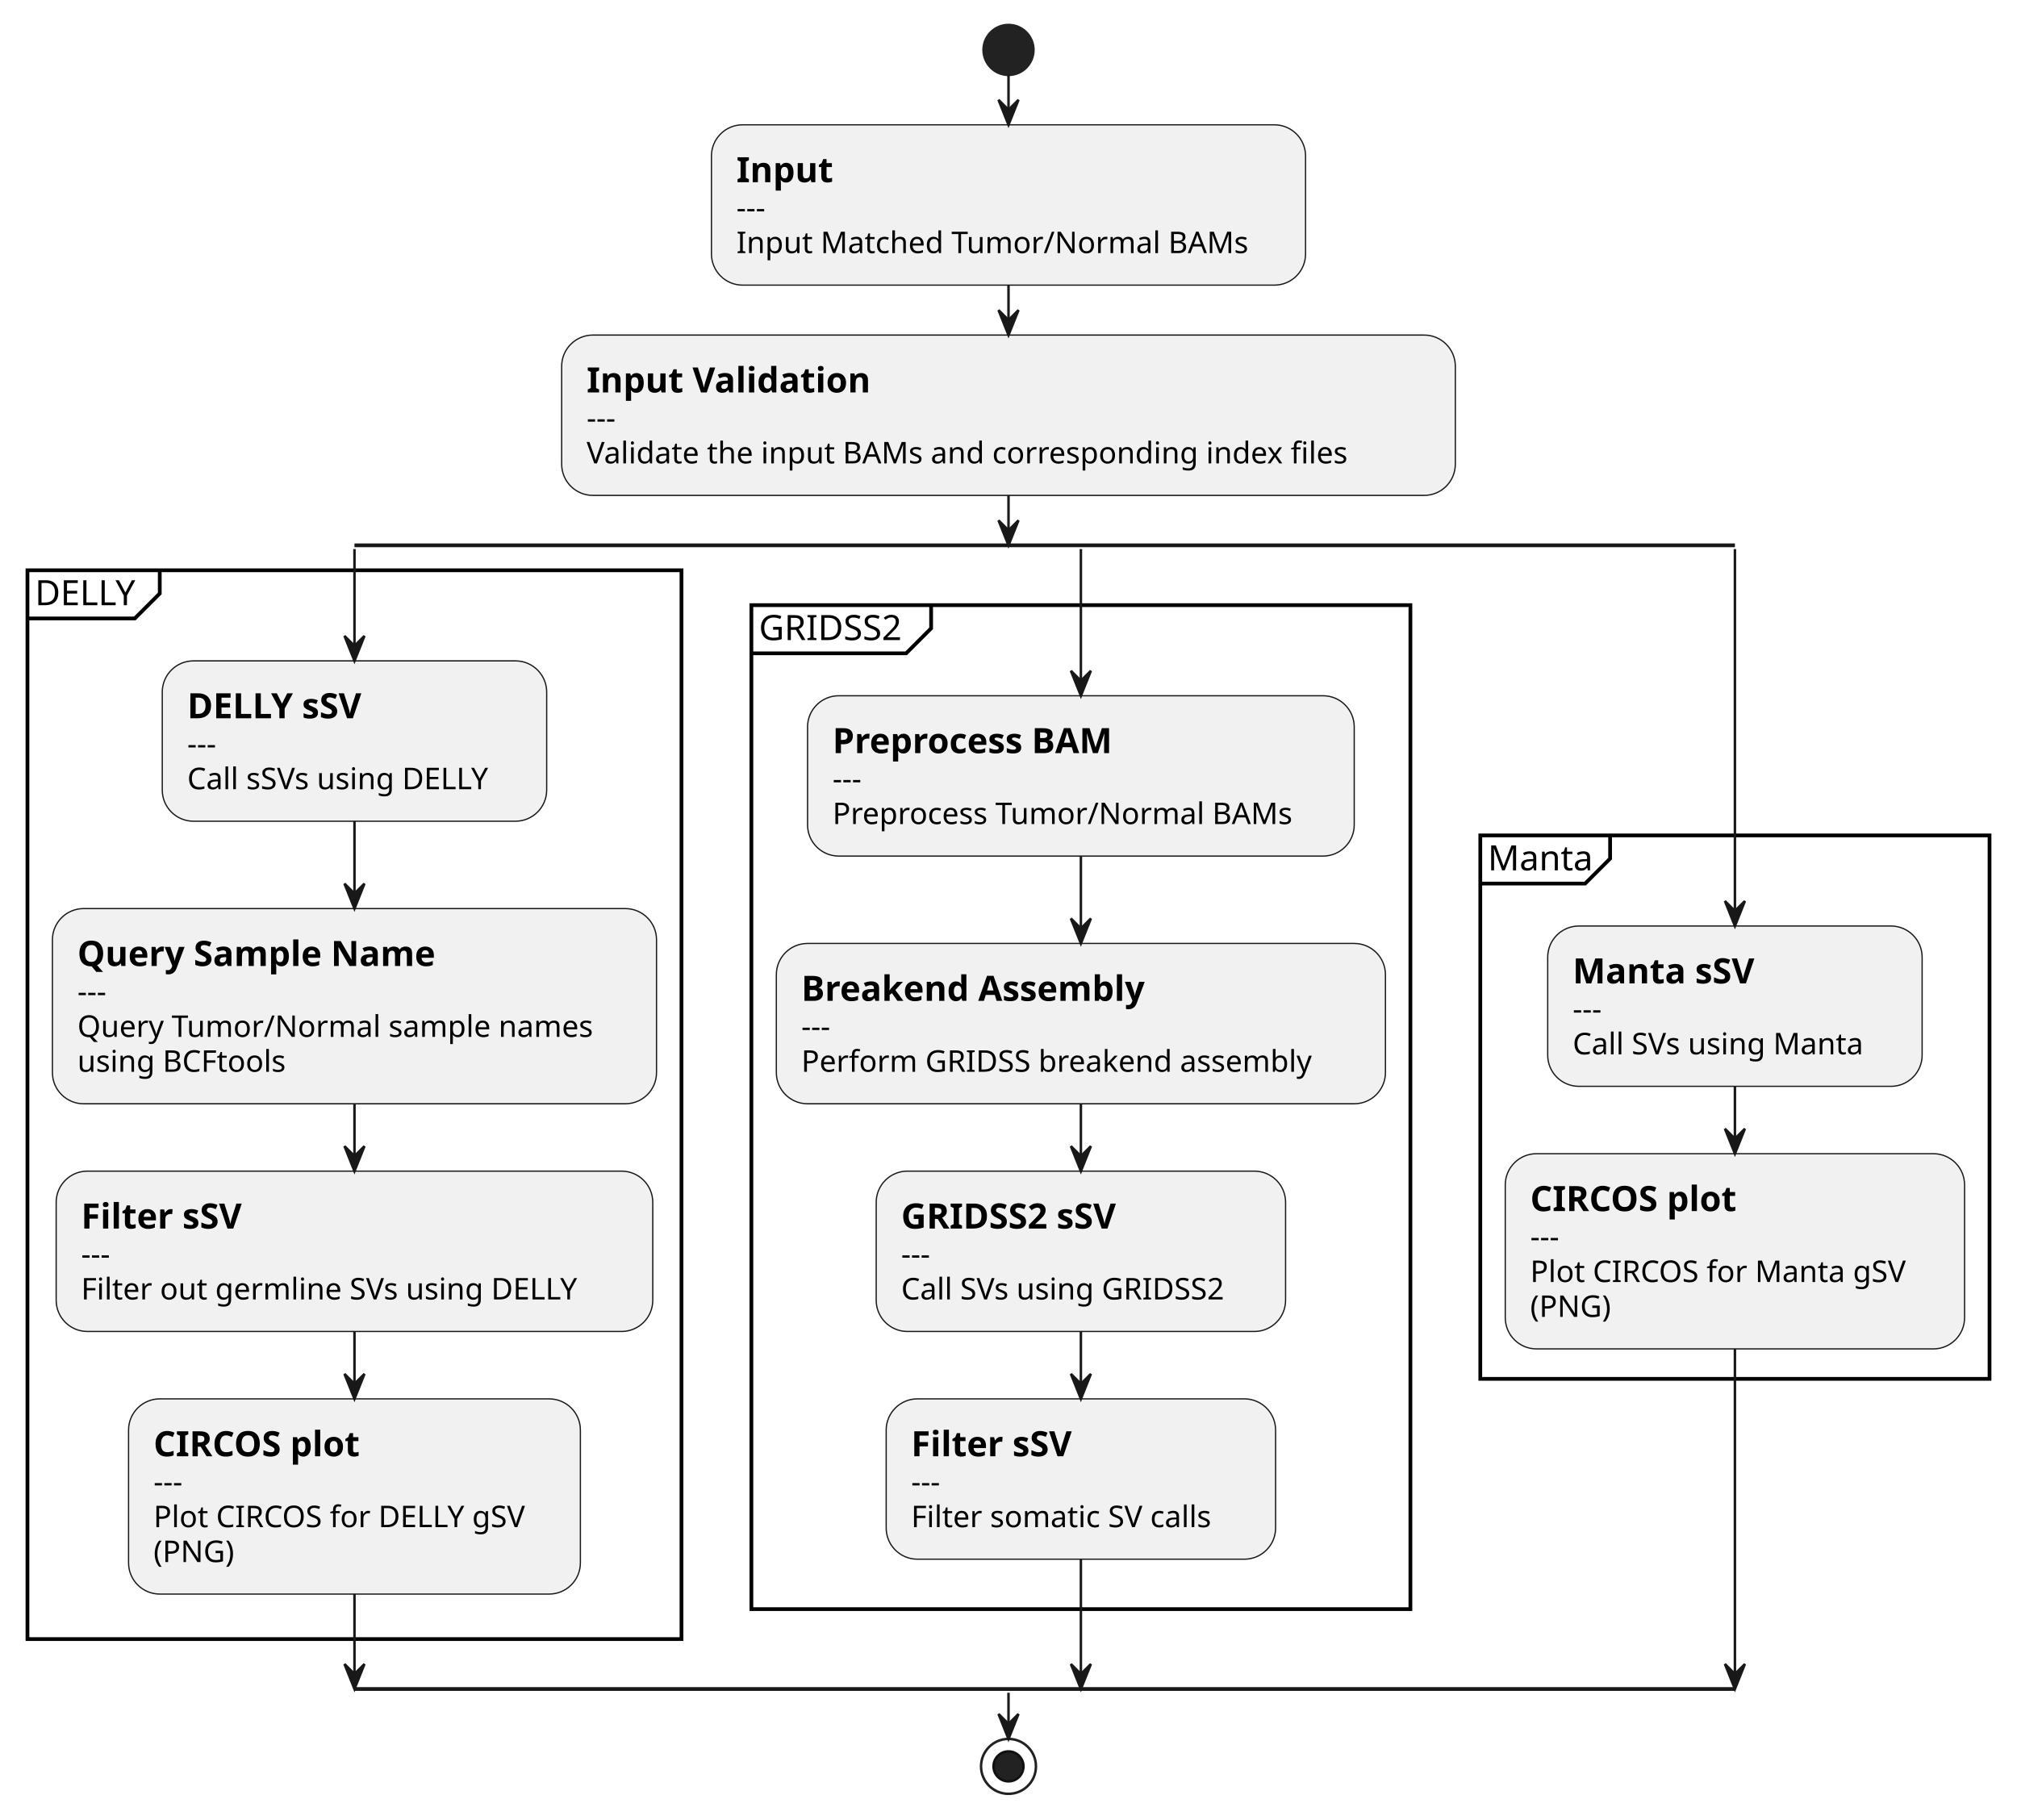
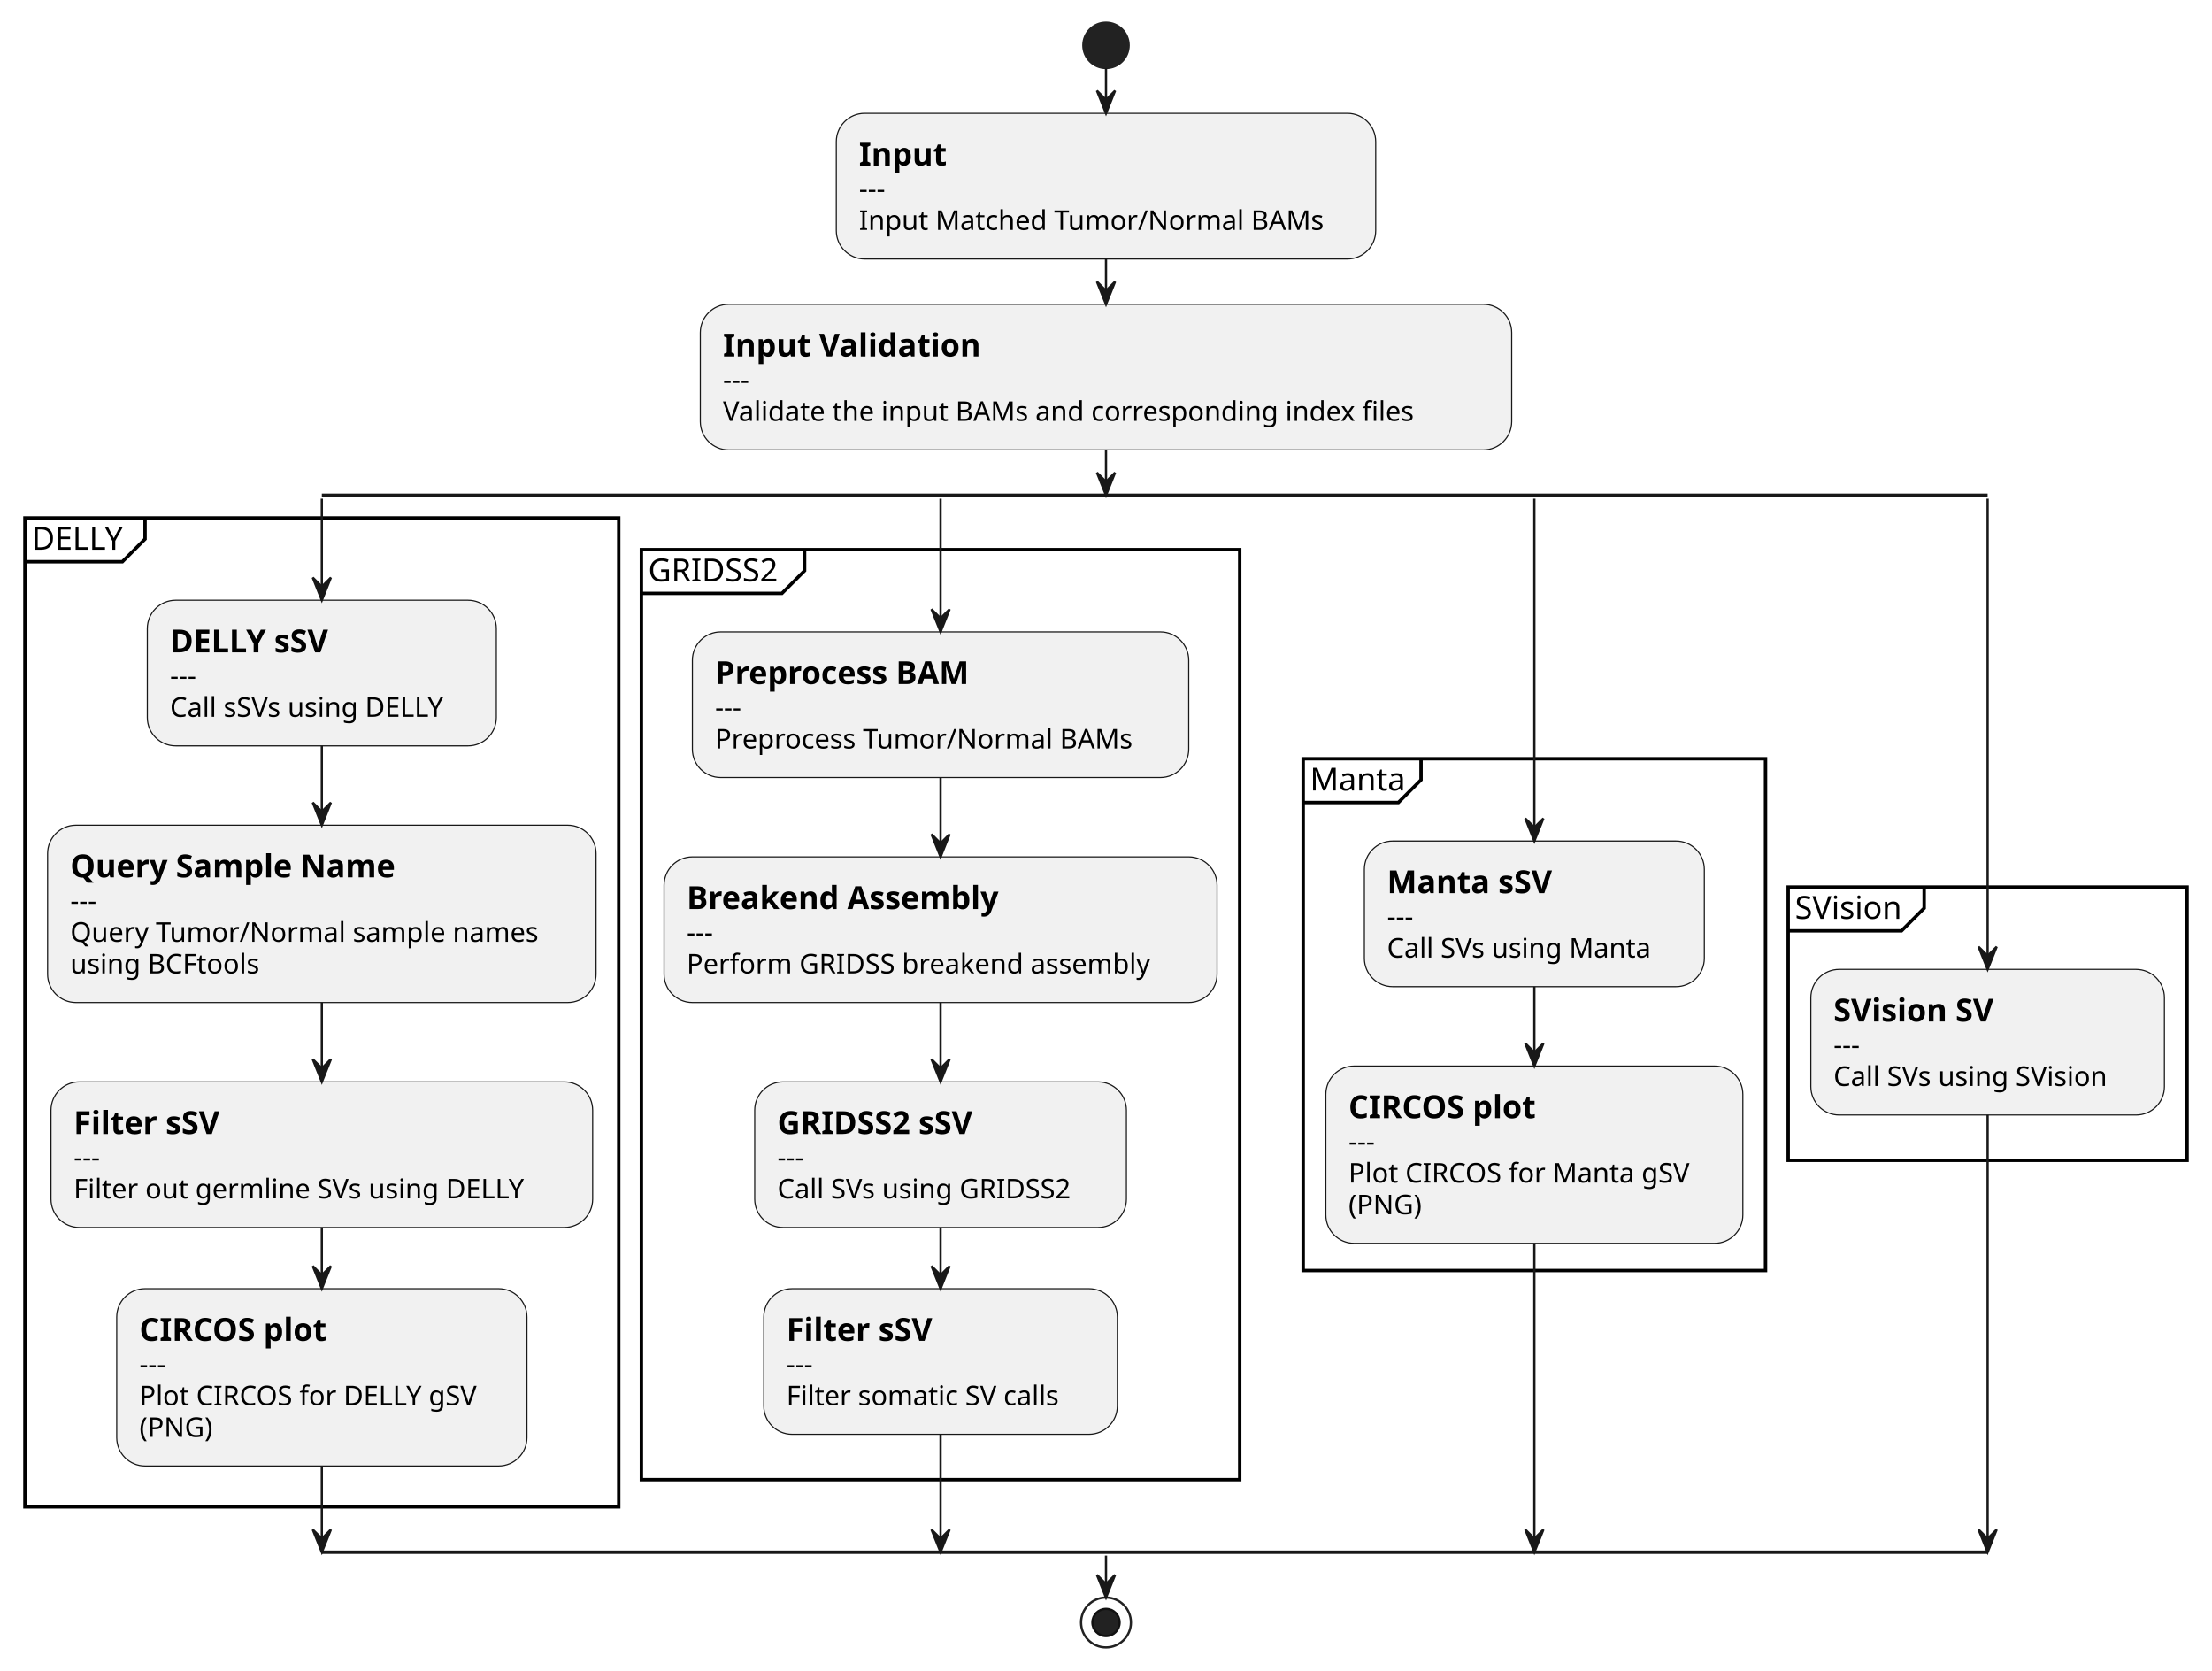
- <svg xmlns="http://www.w3.org/2000/svg" contentStyleType="text/css" height="729px" preserveAspectRatio="none" style="width:808px;height:729px;background:#FFFFFF;" version="1.1" viewBox="0 0 808 729" width="808px" zoomAndPan="magnify">
+ <svg xmlns="http://www.w3.org/2000/svg" contentStyleType="text/css" height="737px" preserveAspectRatio="none" style="width:976px;height:737px;background:#FFFFFF;" version="1.1" viewBox="0 0 976 737" width="976px" zoomAndPan="magnify">
  <defs />
  <g>
-     <ellipse cx="404" cy="20" fill="#222222" rx="10" ry="10" style="stroke:#222222;stroke-width:1.0;" />
-     <rect fill="#F1F1F1" height="64.234" rx="12.5" ry="12.5" style="stroke:#181818;stroke-width:0.5;" width="238" x="285" y="50" />
-     <text fill="#000000" font-family="sans-serif" font-size="14" font-weight="bold" lengthAdjust="spacing" textLength="40" x="295" y="72.995">Input</text>
-     <text fill="#000000" font-family="sans-serif" font-size="12" lengthAdjust="spacing" textLength="12" x="295" y="87.436">---</text>
-     <text fill="#000000" font-family="sans-serif" font-size="12" lengthAdjust="spacing" textLength="218" x="295" y="101.404">Input Matched Tumor/Normal BAMs</text>
-     <rect fill="#F1F1F1" height="64.234" rx="12.5" ry="12.5" style="stroke:#181818;stroke-width:0.5;" width="358" x="225" y="134.234" />
-     <text fill="#000000" font-family="sans-serif" font-size="14" font-weight="bold" lengthAdjust="spacing" textLength="122" x="235" y="157.23">Input Validation</text>
-     <text fill="#000000" font-family="sans-serif" font-size="12" lengthAdjust="spacing" textLength="12" x="235" y="171.67">---</text>
-     <text fill="#000000" font-family="sans-serif" font-size="12" lengthAdjust="spacing" textLength="338" x="235" y="185.639">Validate the input BAMs and corresponding index files</text>
-     <line style="stroke:#181818;stroke-width:1.5;" x1="142" x2="695" y1="218.469" y2="218.469" />
-     <rect fill="none" height="428.188" style="stroke:#000000;stroke-width:1.5;" width="262" x="11" y="228.469" />
+     <ellipse cx="488" cy="20" fill="#222222" rx="10" ry="10" style="stroke:#222222;stroke-width:1.0;" />
+     <rect fill="#F1F1F1" height="64.234" rx="12.5" ry="12.5" style="stroke:#181818;stroke-width:0.5;" width="238" x="369" y="50" />
+     <text fill="#000000" font-family="sans-serif" font-size="14" font-weight="bold" lengthAdjust="spacing" textLength="40" x="379" y="72.995">Input</text>
+     <text fill="#000000" font-family="sans-serif" font-size="12" lengthAdjust="spacing" textLength="12" x="379" y="87.436">---</text>
+     <text fill="#000000" font-family="sans-serif" font-size="12" lengthAdjust="spacing" textLength="218" x="379" y="101.404">Input Matched Tumor/Normal BAMs</text>
+     <rect fill="#F1F1F1" height="64.234" rx="12.5" ry="12.5" style="stroke:#181818;stroke-width:0.5;" width="358" x="309" y="134.234" />
+     <text fill="#000000" font-family="sans-serif" font-size="14" font-weight="bold" lengthAdjust="spacing" textLength="122" x="319" y="157.23">Input Validation</text>
+     <text fill="#000000" font-family="sans-serif" font-size="12" lengthAdjust="spacing" textLength="12" x="319" y="171.67">---</text>
+     <text fill="#000000" font-family="sans-serif" font-size="12" lengthAdjust="spacing" textLength="338" x="319" y="185.639">Validate the input BAMs and corresponding index files</text>
+     <line style="stroke:#181818;stroke-width:1.5;" x1="142" x2="877" y1="218.469" y2="218.469" />
+     <rect fill="none" height="436.203" style="stroke:#000000;stroke-width:1.5;" width="262" x="11" y="228.469" />
    <path d="M64,228.469 L64,237.766 L54,247.766 L11,247.766 " fill="none" style="stroke:#000000;stroke-width:1.5;" />
    <text fill="#000000" font-family="sans-serif" font-size="14" lengthAdjust="spacing" textLength="43" x="14" y="242.464">DELLY</text>
    <rect fill="#F1F1F1" height="64.234" rx="12.5" ry="12.5" style="stroke:#181818;stroke-width:0.5;" width="154" x="65" y="264.766" />
    <text fill="#000000" font-family="sans-serif" font-size="14" font-weight="bold" lengthAdjust="spacing" textLength="83" x="75" y="287.761">DELLY sSV</text>
    <text fill="#000000" font-family="sans-serif" font-size="12" lengthAdjust="spacing" textLength="12" x="75" y="302.201">---</text>
    <text fill="#000000" font-family="sans-serif" font-size="12" lengthAdjust="spacing" textLength="134" x="75" y="316.17">Call sSVs using DELLY</text>
    <rect fill="#F1F1F1" height="78.203" rx="12.5" ry="12.5" style="stroke:#181818;stroke-width:0.5;" width="242" x="21" y="364" />
    <text fill="#000000" font-family="sans-serif" font-size="14" font-weight="bold" lengthAdjust="spacing" textLength="159" x="31" y="386.995">Query Sample Name</text>
    <text fill="#000000" font-family="sans-serif" font-size="12" lengthAdjust="spacing" textLength="12" x="31" y="401.435">---</text>
    <text fill="#000000" font-family="sans-serif" font-size="12" lengthAdjust="spacing" textLength="222" x="31" y="415.404">Query Tumor/Normal sample names</text>
    <text fill="#000000" font-family="sans-serif" font-size="12" lengthAdjust="spacing" textLength="92" x="31" y="429.373">using BCFtools</text>
-     <rect fill="#F1F1F1" height="64.234" rx="12.5" ry="12.5" style="stroke:#181818;stroke-width:0.5;" width="239" x="22.5" y="469.188" />
-     <text fill="#000000" font-family="sans-serif" font-size="14" font-weight="bold" lengthAdjust="spacing" textLength="75" x="32.5" y="492.183">Filter sSV</text>
-     <text fill="#000000" font-family="sans-serif" font-size="12" lengthAdjust="spacing" textLength="12" x="32.5" y="506.623">---</text>
-     <text fill="#000000" font-family="sans-serif" font-size="12" lengthAdjust="spacing" textLength="219" x="32.5" y="520.592">Filter out germline SVs using DELLY</text>
-     <rect fill="#F1F1F1" height="78.203" rx="12.5" ry="12.5" style="stroke:#181818;stroke-width:0.5;" width="181" x="51.5" y="560.422" />
-     <text fill="#000000" font-family="sans-serif" font-size="14" font-weight="bold" lengthAdjust="spacing" textLength="93" x="61.5" y="583.417">CIRCOS plot</text>
-     <text fill="#000000" font-family="sans-serif" font-size="12" lengthAdjust="spacing" textLength="12" x="61.5" y="597.857">---</text>
-     <text fill="#000000" font-family="sans-serif" font-size="12" lengthAdjust="spacing" textLength="161" x="61.5" y="611.826">Plot CIRCOS for DELLY gSV</text>
-     <text fill="#000000" font-family="sans-serif" font-size="12" lengthAdjust="spacing" textLength="36" x="61.5" y="625.795">(PNG)</text>
-     <rect fill="none" height="402.219" style="stroke:#000000;stroke-width:1.5;" width="264" x="301" y="242.438" />
-     <path d="M373,242.438 L373,251.734 L363,261.734 L301,261.734 " fill="none" style="stroke:#000000;stroke-width:1.5;" />
-     <text fill="#000000" font-family="sans-serif" font-size="14" lengthAdjust="spacing" textLength="62" x="304" y="256.433">GRIDSS2</text>
-     <rect fill="#F1F1F1" height="64.234" rx="12.5" ry="12.5" style="stroke:#181818;stroke-width:0.5;" width="219" x="323.5" y="278.734" />
-     <text fill="#000000" font-family="sans-serif" font-size="14" font-weight="bold" lengthAdjust="spacing" textLength="130" x="333.5" y="301.729">Preprocess BAM</text>
-     <text fill="#000000" font-family="sans-serif" font-size="12" lengthAdjust="spacing" textLength="12" x="333.5" y="316.17">---</text>
-     <text fill="#000000" font-family="sans-serif" font-size="12" lengthAdjust="spacing" textLength="199" x="333.5" y="330.139">Preprocess Tumor/Normal BAMs</text>
-     <rect fill="#F1F1F1" height="64.234" rx="12.5" ry="12.5" style="stroke:#181818;stroke-width:0.5;" width="244" x="311" y="377.969" />
-     <text fill="#000000" font-family="sans-serif" font-size="14" font-weight="bold" lengthAdjust="spacing" textLength="156" x="321" y="400.964">Breakend Assembly</text>
-     <text fill="#000000" font-family="sans-serif" font-size="12" lengthAdjust="spacing" textLength="12" x="321" y="415.404">---</text>
-     <text fill="#000000" font-family="sans-serif" font-size="12" lengthAdjust="spacing" textLength="224" x="321" y="429.373">Perform GRIDSS breakend assembly</text>
-     <rect fill="#F1F1F1" height="64.234" rx="12.5" ry="12.5" style="stroke:#181818;stroke-width:0.5;" width="164" x="351" y="469.188" />
-     <text fill="#000000" font-family="sans-serif" font-size="14" font-weight="bold" lengthAdjust="spacing" textLength="102" x="361" y="492.183">GRIDSS2 sSV</text>
-     <text fill="#000000" font-family="sans-serif" font-size="12" lengthAdjust="spacing" textLength="12" x="361" y="506.623">---</text>
-     <text fill="#000000" font-family="sans-serif" font-size="12" lengthAdjust="spacing" textLength="144" x="361" y="520.592">Call SVs using GRIDSS2</text>
-     <rect fill="#F1F1F1" height="64.234" rx="12.5" ry="12.5" style="stroke:#181818;stroke-width:0.5;" width="156" x="355" y="560.422" />
-     <text fill="#000000" font-family="sans-serif" font-size="14" font-weight="bold" lengthAdjust="spacing" textLength="75" x="365" y="583.417">Filter sSV</text>
-     <text fill="#000000" font-family="sans-serif" font-size="12" lengthAdjust="spacing" textLength="12" x="365" y="597.857">---</text>
-     <text fill="#000000" font-family="sans-serif" font-size="12" lengthAdjust="spacing" textLength="136" x="365" y="611.826">Filter somatic SV calls</text>
-     <rect fill="none" height="217.719" style="stroke:#000000;stroke-width:1.5;" width="204" x="593" y="334.688" />
-     <path d="M645,334.688 L645,343.984 L635,353.984 L593,353.984 " fill="none" style="stroke:#000000;stroke-width:1.5;" />
-     <text fill="#000000" font-family="sans-serif" font-size="14" lengthAdjust="spacing" textLength="42" x="596" y="348.683">Manta</text>
-     <rect fill="#F1F1F1" height="64.234" rx="12.5" ry="12.5" style="stroke:#181818;stroke-width:0.5;" width="150" x="620" y="370.984" />
-     <text fill="#000000" font-family="sans-serif" font-size="14" font-weight="bold" lengthAdjust="spacing" textLength="82" x="630" y="393.979">Manta sSV</text>
-     <text fill="#000000" font-family="sans-serif" font-size="12" lengthAdjust="spacing" textLength="12" x="630" y="408.42">---</text>
-     <text fill="#000000" font-family="sans-serif" font-size="12" lengthAdjust="spacing" textLength="130" x="630" y="422.389">Call SVs using Manta</text>
-     <rect fill="#F1F1F1" height="78.203" rx="12.5" ry="12.5" style="stroke:#181818;stroke-width:0.5;" width="184" x="603" y="462.203" />
-     <text fill="#000000" font-family="sans-serif" font-size="14" font-weight="bold" lengthAdjust="spacing" textLength="93" x="613" y="485.198">CIRCOS plot</text>
-     <text fill="#000000" font-family="sans-serif" font-size="12" lengthAdjust="spacing" textLength="12" x="613" y="499.639">---</text>
-     <text fill="#000000" font-family="sans-serif" font-size="12" lengthAdjust="spacing" textLength="164" x="613" y="513.607">Plot CIRCOS for Manta gSV</text>
-     <text fill="#000000" font-family="sans-serif" font-size="12" lengthAdjust="spacing" textLength="36" x="613" y="527.576">(PNG)</text>
-     <line style="stroke:#181818;stroke-width:1.5;" x1="142" x2="695" y1="676.656" y2="676.656" />
-     <ellipse cx="404" cy="707.656" rx="11" ry="11" style="stroke:#222222;stroke-width:1.0;fill:none;" />
-     <ellipse cx="404" cy="707.656" fill="#222222" rx="6" ry="6" style="stroke:#111111;stroke-width:1.0;" />
-     <line style="stroke:#181818;stroke-width:1.0;" x1="404" x2="404" y1="30" y2="50" />
-     <polygon fill="#181818" points="400,40,404,50,408,40,404,44" style="stroke:#181818;stroke-width:1.0;" />
-     <line style="stroke:#181818;stroke-width:1.0;" x1="404" x2="404" y1="114.234" y2="134.234" />
-     <polygon fill="#181818" points="400,124.234,404,134.234,408,124.234,404,128.234" style="stroke:#181818;stroke-width:1.0;" />
+     <rect fill="#F1F1F1" height="64.234" rx="12.5" ry="12.5" style="stroke:#181818;stroke-width:0.5;" width="239" x="22.5" y="477.203" />
+     <text fill="#000000" font-family="sans-serif" font-size="14" font-weight="bold" lengthAdjust="spacing" textLength="75" x="32.5" y="500.198">Filter sSV</text>
+     <text fill="#000000" font-family="sans-serif" font-size="12" lengthAdjust="spacing" textLength="12" x="32.5" y="514.639">---</text>
+     <text fill="#000000" font-family="sans-serif" font-size="12" lengthAdjust="spacing" textLength="219" x="32.5" y="528.607">Filter out germline SVs using DELLY</text>
+     <rect fill="#F1F1F1" height="78.203" rx="12.5" ry="12.5" style="stroke:#181818;stroke-width:0.5;" width="181" x="51.5" y="568.438" />
+     <text fill="#000000" font-family="sans-serif" font-size="14" font-weight="bold" lengthAdjust="spacing" textLength="93" x="61.5" y="591.433">CIRCOS plot</text>
+     <text fill="#000000" font-family="sans-serif" font-size="12" lengthAdjust="spacing" textLength="12" x="61.5" y="605.873">---</text>
+     <text fill="#000000" font-family="sans-serif" font-size="12" lengthAdjust="spacing" textLength="161" x="61.5" y="619.842">Plot CIRCOS for DELLY gSV</text>
+     <text fill="#000000" font-family="sans-serif" font-size="12" lengthAdjust="spacing" textLength="36" x="61.5" y="633.811">(PNG)</text>
+     <rect fill="none" height="410.234" style="stroke:#000000;stroke-width:1.5;" width="264" x="283" y="242.438" />
+     <path d="M355,242.438 L355,251.734 L345,261.734 L283,261.734 " fill="none" style="stroke:#000000;stroke-width:1.5;" />
+     <text fill="#000000" font-family="sans-serif" font-size="14" lengthAdjust="spacing" textLength="62" x="286" y="256.433">GRIDSS2</text>
+     <rect fill="#F1F1F1" height="64.234" rx="12.5" ry="12.5" style="stroke:#181818;stroke-width:0.5;" width="219" x="305.5" y="278.734" />
+     <text fill="#000000" font-family="sans-serif" font-size="14" font-weight="bold" lengthAdjust="spacing" textLength="130" x="315.5" y="301.729">Preprocess BAM</text>
+     <text fill="#000000" font-family="sans-serif" font-size="12" lengthAdjust="spacing" textLength="12" x="315.5" y="316.17">---</text>
+     <text fill="#000000" font-family="sans-serif" font-size="12" lengthAdjust="spacing" textLength="199" x="315.5" y="330.139">Preprocess Tumor/Normal BAMs</text>
+     <rect fill="#F1F1F1" height="64.234" rx="12.5" ry="12.5" style="stroke:#181818;stroke-width:0.5;" width="244" x="293" y="377.969" />
+     <text fill="#000000" font-family="sans-serif" font-size="14" font-weight="bold" lengthAdjust="spacing" textLength="156" x="303" y="400.964">Breakend Assembly</text>
+     <text fill="#000000" font-family="sans-serif" font-size="12" lengthAdjust="spacing" textLength="12" x="303" y="415.404">---</text>
+     <text fill="#000000" font-family="sans-serif" font-size="12" lengthAdjust="spacing" textLength="224" x="303" y="429.373">Perform GRIDSS breakend assembly</text>
+     <rect fill="#F1F1F1" height="64.234" rx="12.5" ry="12.5" style="stroke:#181818;stroke-width:0.5;" width="164" x="333" y="477.203" />
+     <text fill="#000000" font-family="sans-serif" font-size="14" font-weight="bold" lengthAdjust="spacing" textLength="102" x="343" y="500.198">GRIDSS2 sSV</text>
+     <text fill="#000000" font-family="sans-serif" font-size="12" lengthAdjust="spacing" textLength="12" x="343" y="514.639">---</text>
+     <text fill="#000000" font-family="sans-serif" font-size="12" lengthAdjust="spacing" textLength="144" x="343" y="528.607">Call SVs using GRIDSS2</text>
+     <rect fill="#F1F1F1" height="64.234" rx="12.5" ry="12.5" style="stroke:#181818;stroke-width:0.5;" width="156" x="337" y="568.438" />
+     <text fill="#000000" font-family="sans-serif" font-size="14" font-weight="bold" lengthAdjust="spacing" textLength="75" x="347" y="591.433">Filter sSV</text>
+     <text fill="#000000" font-family="sans-serif" font-size="12" lengthAdjust="spacing" textLength="12" x="347" y="605.873">---</text>
+     <text fill="#000000" font-family="sans-serif" font-size="12" lengthAdjust="spacing" textLength="136" x="347" y="619.842">Filter somatic SV calls</text>
+     <rect fill="none" height="225.734" style="stroke:#000000;stroke-width:1.5;" width="204" x="575" y="334.688" />
+     <path d="M627,334.688 L627,343.984 L617,353.984 L575,353.984 " fill="none" style="stroke:#000000;stroke-width:1.5;" />
+     <text fill="#000000" font-family="sans-serif" font-size="14" lengthAdjust="spacing" textLength="42" x="578" y="348.683">Manta</text>
+     <rect fill="#F1F1F1" height="64.234" rx="12.5" ry="12.5" style="stroke:#181818;stroke-width:0.5;" width="150" x="602" y="370.984" />
+     <text fill="#000000" font-family="sans-serif" font-size="14" font-weight="bold" lengthAdjust="spacing" textLength="82" x="612" y="393.979">Manta sSV</text>
+     <text fill="#000000" font-family="sans-serif" font-size="12" lengthAdjust="spacing" textLength="12" x="612" y="408.42">---</text>
+     <text fill="#000000" font-family="sans-serif" font-size="12" lengthAdjust="spacing" textLength="130" x="612" y="422.389">Call SVs using Manta</text>
+     <rect fill="#F1F1F1" height="78.203" rx="12.5" ry="12.5" style="stroke:#181818;stroke-width:0.5;" width="184" x="585" y="470.219" />
+     <text fill="#000000" font-family="sans-serif" font-size="14" font-weight="bold" lengthAdjust="spacing" textLength="93" x="595" y="493.214">CIRCOS plot</text>
+     <text fill="#000000" font-family="sans-serif" font-size="12" lengthAdjust="spacing" textLength="12" x="595" y="507.654">---</text>
+     <text fill="#000000" font-family="sans-serif" font-size="12" lengthAdjust="spacing" textLength="164" x="595" y="521.623">Plot CIRCOS for Manta gSV</text>
+     <text fill="#000000" font-family="sans-serif" font-size="12" lengthAdjust="spacing" textLength="36" x="595" y="535.592">(PNG)</text>
+     <rect fill="none" height="120.531" style="stroke:#000000;stroke-width:1.5;" width="176" x="789" y="391.289" />
+     <path d="M849,391.289 L849,400.586 L839,410.586 L789,410.586 " fill="none" style="stroke:#000000;stroke-width:1.5;" />
+     <text fill="#000000" font-family="sans-serif" font-size="14" lengthAdjust="spacing" textLength="50" x="792" y="405.284">SVision</text>
+     <rect fill="#F1F1F1" height="64.234" rx="12.5" ry="12.5" style="stroke:#181818;stroke-width:0.5;" width="156" x="799" y="427.586" />
+     <text fill="#000000" font-family="sans-serif" font-size="14" font-weight="bold" lengthAdjust="spacing" textLength="84" x="809" y="450.581">SVision SV</text>
+     <text fill="#000000" font-family="sans-serif" font-size="12" lengthAdjust="spacing" textLength="12" x="809" y="465.022">---</text>
+     <text fill="#000000" font-family="sans-serif" font-size="12" lengthAdjust="spacing" textLength="136" x="809" y="478.99">Call SVs using SVision</text>
+     <line style="stroke:#181818;stroke-width:1.5;" x1="142" x2="877" y1="684.672" y2="684.672" />
+     <ellipse cx="488" cy="715.672" rx="11" ry="11" style="stroke:#222222;stroke-width:1.0;fill:none;" />
+     <ellipse cx="488" cy="715.672" fill="#222222" rx="6" ry="6" style="stroke:#111111;stroke-width:1.0;" />
+     <line style="stroke:#181818;stroke-width:1.0;" x1="488" x2="488" y1="30" y2="50" />
+     <polygon fill="#181818" points="484,40,488,50,492,40,488,44" style="stroke:#181818;stroke-width:1.0;" />
+     <line style="stroke:#181818;stroke-width:1.0;" x1="488" x2="488" y1="114.234" y2="134.234" />
+     <polygon fill="#181818" points="484,124.234,488,134.234,492,124.234,488,128.234" style="stroke:#181818;stroke-width:1.0;" />
    <line style="stroke:#181818;stroke-width:1.0;" x1="142" x2="142" y1="329" y2="364" />
    <polygon fill="#181818" points="138,354,142,364,146,354,142,358" style="stroke:#181818;stroke-width:1.0;" />
-     <line style="stroke:#181818;stroke-width:1.0;" x1="142" x2="142" y1="442.203" y2="469.188" />
-     <polygon fill="#181818" points="138,459.188,142,469.188,146,459.188,142,463.188" style="stroke:#181818;stroke-width:1.0;" />
-     <line style="stroke:#181818;stroke-width:1.0;" x1="142" x2="142" y1="533.422" y2="560.422" />
-     <polygon fill="#181818" points="138,550.422,142,560.422,146,550.422,142,554.422" style="stroke:#181818;stroke-width:1.0;" />
-     <line style="stroke:#181818;stroke-width:1.0;" x1="433" x2="433" y1="342.969" y2="377.969" />
-     <polygon fill="#181818" points="429,367.969,433,377.969,437,367.969,433,371.969" style="stroke:#181818;stroke-width:1.0;" />
-     <line style="stroke:#181818;stroke-width:1.0;" x1="433" x2="433" y1="442.203" y2="469.188" />
-     <polygon fill="#181818" points="429,459.188,433,469.188,437,459.188,433,463.188" style="stroke:#181818;stroke-width:1.0;" />
-     <line style="stroke:#181818;stroke-width:1.0;" x1="433" x2="433" y1="533.422" y2="560.422" />
-     <polygon fill="#181818" points="429,550.422,433,560.422,437,550.422,433,554.422" style="stroke:#181818;stroke-width:1.0;" />
-     <line style="stroke:#181818;stroke-width:1.0;" x1="695" x2="695" y1="435.219" y2="462.203" />
-     <polygon fill="#181818" points="691,452.203,695,462.203,699,452.203,695,456.203" style="stroke:#181818;stroke-width:1.0;" />
+     <line style="stroke:#181818;stroke-width:1.0;" x1="142" x2="142" y1="442.203" y2="477.203" />
+     <polygon fill="#181818" points="138,467.203,142,477.203,146,467.203,142,471.203" style="stroke:#181818;stroke-width:1.0;" />
+     <line style="stroke:#181818;stroke-width:1.0;" x1="142" x2="142" y1="541.438" y2="568.438" />
+     <polygon fill="#181818" points="138,558.438,142,568.438,146,558.438,142,562.438" style="stroke:#181818;stroke-width:1.0;" />
+     <line style="stroke:#181818;stroke-width:1.0;" x1="415" x2="415" y1="342.969" y2="377.969" />
+     <polygon fill="#181818" points="411,367.969,415,377.969,419,367.969,415,371.969" style="stroke:#181818;stroke-width:1.0;" />
+     <line style="stroke:#181818;stroke-width:1.0;" x1="415" x2="415" y1="442.203" y2="477.203" />
+     <polygon fill="#181818" points="411,467.203,415,477.203,419,467.203,415,471.203" style="stroke:#181818;stroke-width:1.0;" />
+     <line style="stroke:#181818;stroke-width:1.0;" x1="415" x2="415" y1="541.438" y2="568.438" />
+     <polygon fill="#181818" points="411,558.438,415,568.438,419,558.438,415,562.438" style="stroke:#181818;stroke-width:1.0;" />
+     <line style="stroke:#181818;stroke-width:1.0;" x1="677" x2="677" y1="435.219" y2="470.219" />
+     <polygon fill="#181818" points="673,460.219,677,470.219,681,460.219,677,464.219" style="stroke:#181818;stroke-width:1.0;" />
    <line style="stroke:#181818;stroke-width:1.0;" x1="142" x2="142" y1="219.969" y2="264.766" />
    <polygon fill="#181818" points="138,254.766,142,264.766,146,254.766,142,258.766" style="stroke:#181818;stroke-width:1.0;" />
-     <line style="stroke:#181818;stroke-width:1.0;" x1="433" x2="433" y1="219.969" y2="278.734" />
-     <polygon fill="#181818" points="429,268.734,433,278.734,437,268.734,433,272.734" style="stroke:#181818;stroke-width:1.0;" />
-     <line style="stroke:#181818;stroke-width:1.0;" x1="695" x2="695" y1="219.969" y2="370.984" />
-     <polygon fill="#181818" points="691,360.984,695,370.984,699,360.984,695,364.984" style="stroke:#181818;stroke-width:1.0;" />
-     <line style="stroke:#181818;stroke-width:1.0;" x1="142" x2="142" y1="638.625" y2="676.656" />
-     <polygon fill="#181818" points="138,666.656,142,676.656,146,666.656,142,670.656" style="stroke:#181818;stroke-width:1.0;" />
-     <line style="stroke:#181818;stroke-width:1.0;" x1="433" x2="433" y1="624.656" y2="676.656" />
-     <polygon fill="#181818" points="429,666.656,433,676.656,437,666.656,433,670.656" style="stroke:#181818;stroke-width:1.0;" />
-     <line style="stroke:#181818;stroke-width:1.0;" x1="695" x2="695" y1="540.406" y2="676.656" />
-     <polygon fill="#181818" points="691,666.656,695,676.656,699,666.656,695,670.656" style="stroke:#181818;stroke-width:1.0;" />
-     <line style="stroke:#181818;stroke-width:1.0;" x1="404" x2="404" y1="198.469" y2="218.469" />
-     <polygon fill="#181818" points="400,208.469,404,218.469,408,208.469,404,212.469" style="stroke:#181818;stroke-width:1.0;" />
-     <line style="stroke:#181818;stroke-width:1.0;" x1="404" x2="404" y1="678.156" y2="696.656" />
-     <polygon fill="#181818" points="400,686.656,404,696.656,408,686.656,404,690.656" style="stroke:#181818;stroke-width:1.0;" />
+     <line style="stroke:#181818;stroke-width:1.0;" x1="415" x2="415" y1="219.969" y2="278.734" />
+     <polygon fill="#181818" points="411,268.734,415,278.734,419,268.734,415,272.734" style="stroke:#181818;stroke-width:1.0;" />
+     <line style="stroke:#181818;stroke-width:1.0;" x1="677" x2="677" y1="219.969" y2="370.984" />
+     <polygon fill="#181818" points="673,360.984,677,370.984,681,360.984,677,364.984" style="stroke:#181818;stroke-width:1.0;" />
+     <line style="stroke:#181818;stroke-width:1.0;" x1="877" x2="877" y1="219.969" y2="427.586" />
+     <polygon fill="#181818" points="873,417.586,877,427.586,881,417.586,877,421.586" style="stroke:#181818;stroke-width:1.0;" />
+     <line style="stroke:#181818;stroke-width:1.0;" x1="142" x2="142" y1="646.641" y2="684.672" />
+     <polygon fill="#181818" points="138,674.672,142,684.672,146,674.672,142,678.672" style="stroke:#181818;stroke-width:1.0;" />
+     <line style="stroke:#181818;stroke-width:1.0;" x1="415" x2="415" y1="632.672" y2="684.672" />
+     <polygon fill="#181818" points="411,674.672,415,684.672,419,674.672,415,678.672" style="stroke:#181818;stroke-width:1.0;" />
+     <line style="stroke:#181818;stroke-width:1.0;" x1="677" x2="677" y1="548.422" y2="684.672" />
+     <polygon fill="#181818" points="673,674.672,677,684.672,681,674.672,677,678.672" style="stroke:#181818;stroke-width:1.0;" />
+     <line style="stroke:#181818;stroke-width:1.0;" x1="877" x2="877" y1="491.82" y2="684.672" />
+     <polygon fill="#181818" points="873,674.672,877,684.672,881,674.672,877,678.672" style="stroke:#181818;stroke-width:1.0;" />
+     <line style="stroke:#181818;stroke-width:1.0;" x1="488" x2="488" y1="198.469" y2="218.469" />
+     <polygon fill="#181818" points="484,208.469,488,218.469,492,208.469,488,212.469" style="stroke:#181818;stroke-width:1.0;" />
+     <line style="stroke:#181818;stroke-width:1.0;" x1="488" x2="488" y1="686.172" y2="704.672" />
+     <polygon fill="#181818" points="484,694.672,488,704.672,492,694.672,488,698.672" style="stroke:#181818;stroke-width:1.0;" />
  </g>
</svg>
